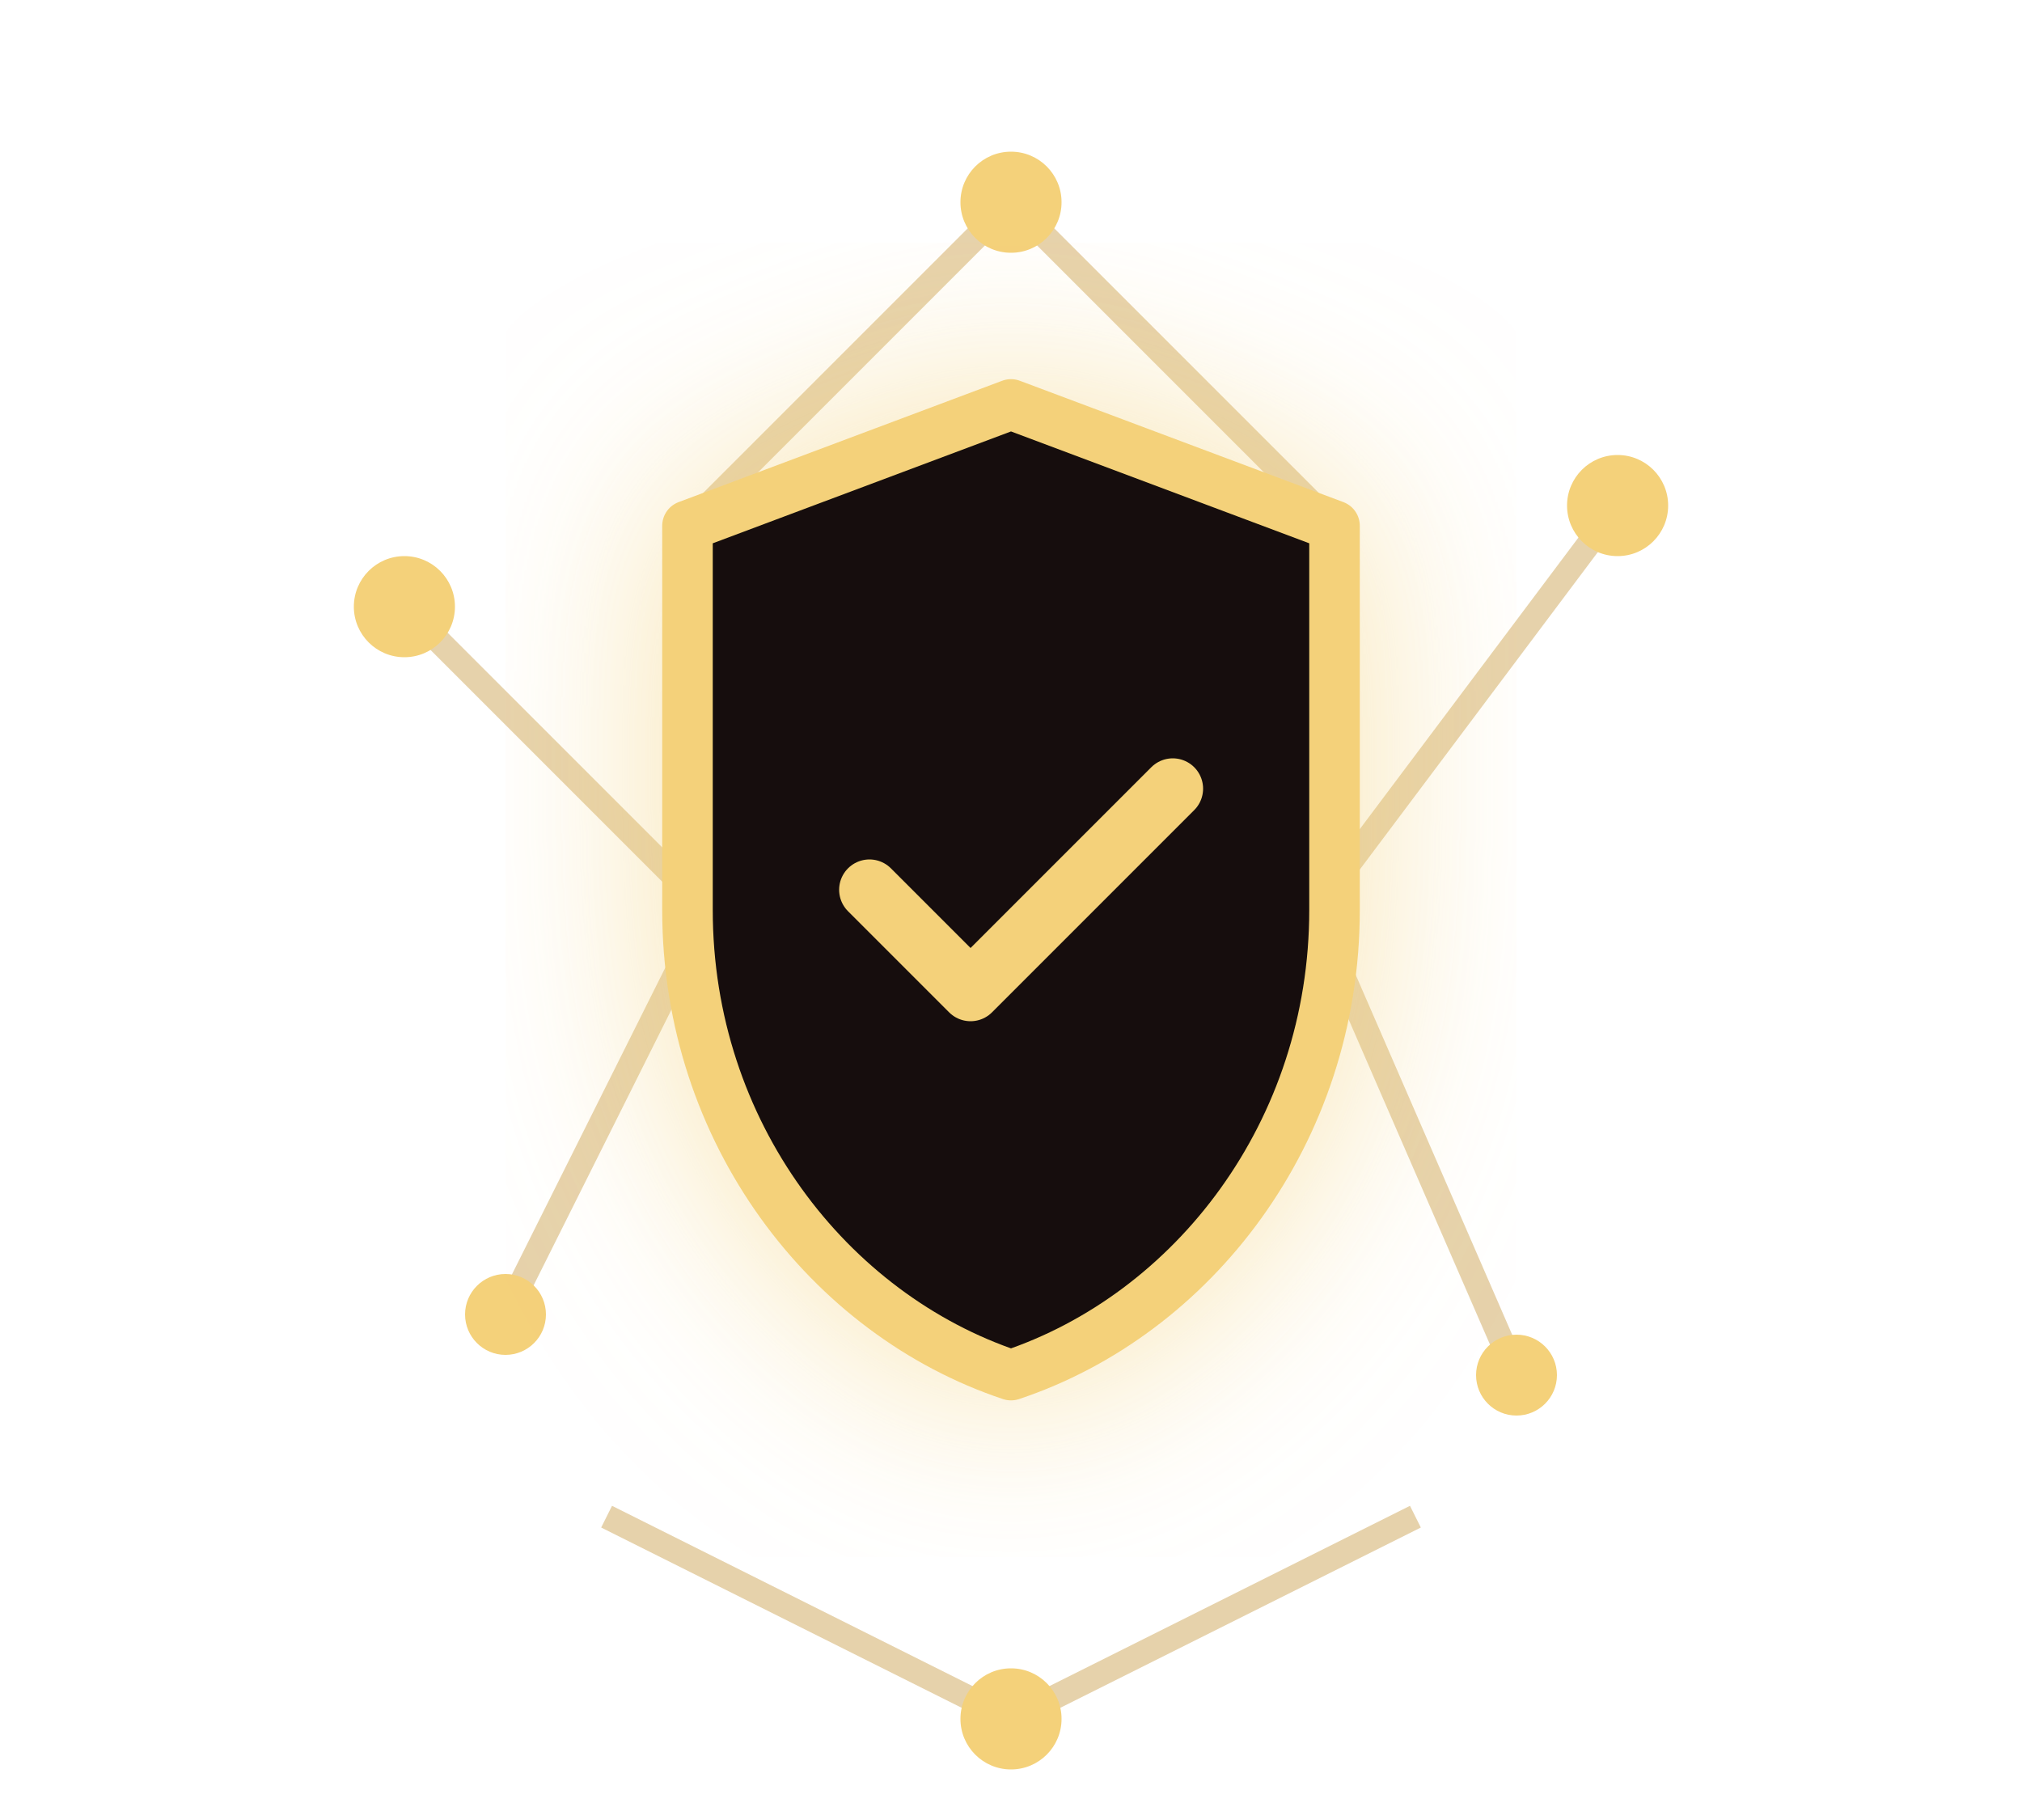
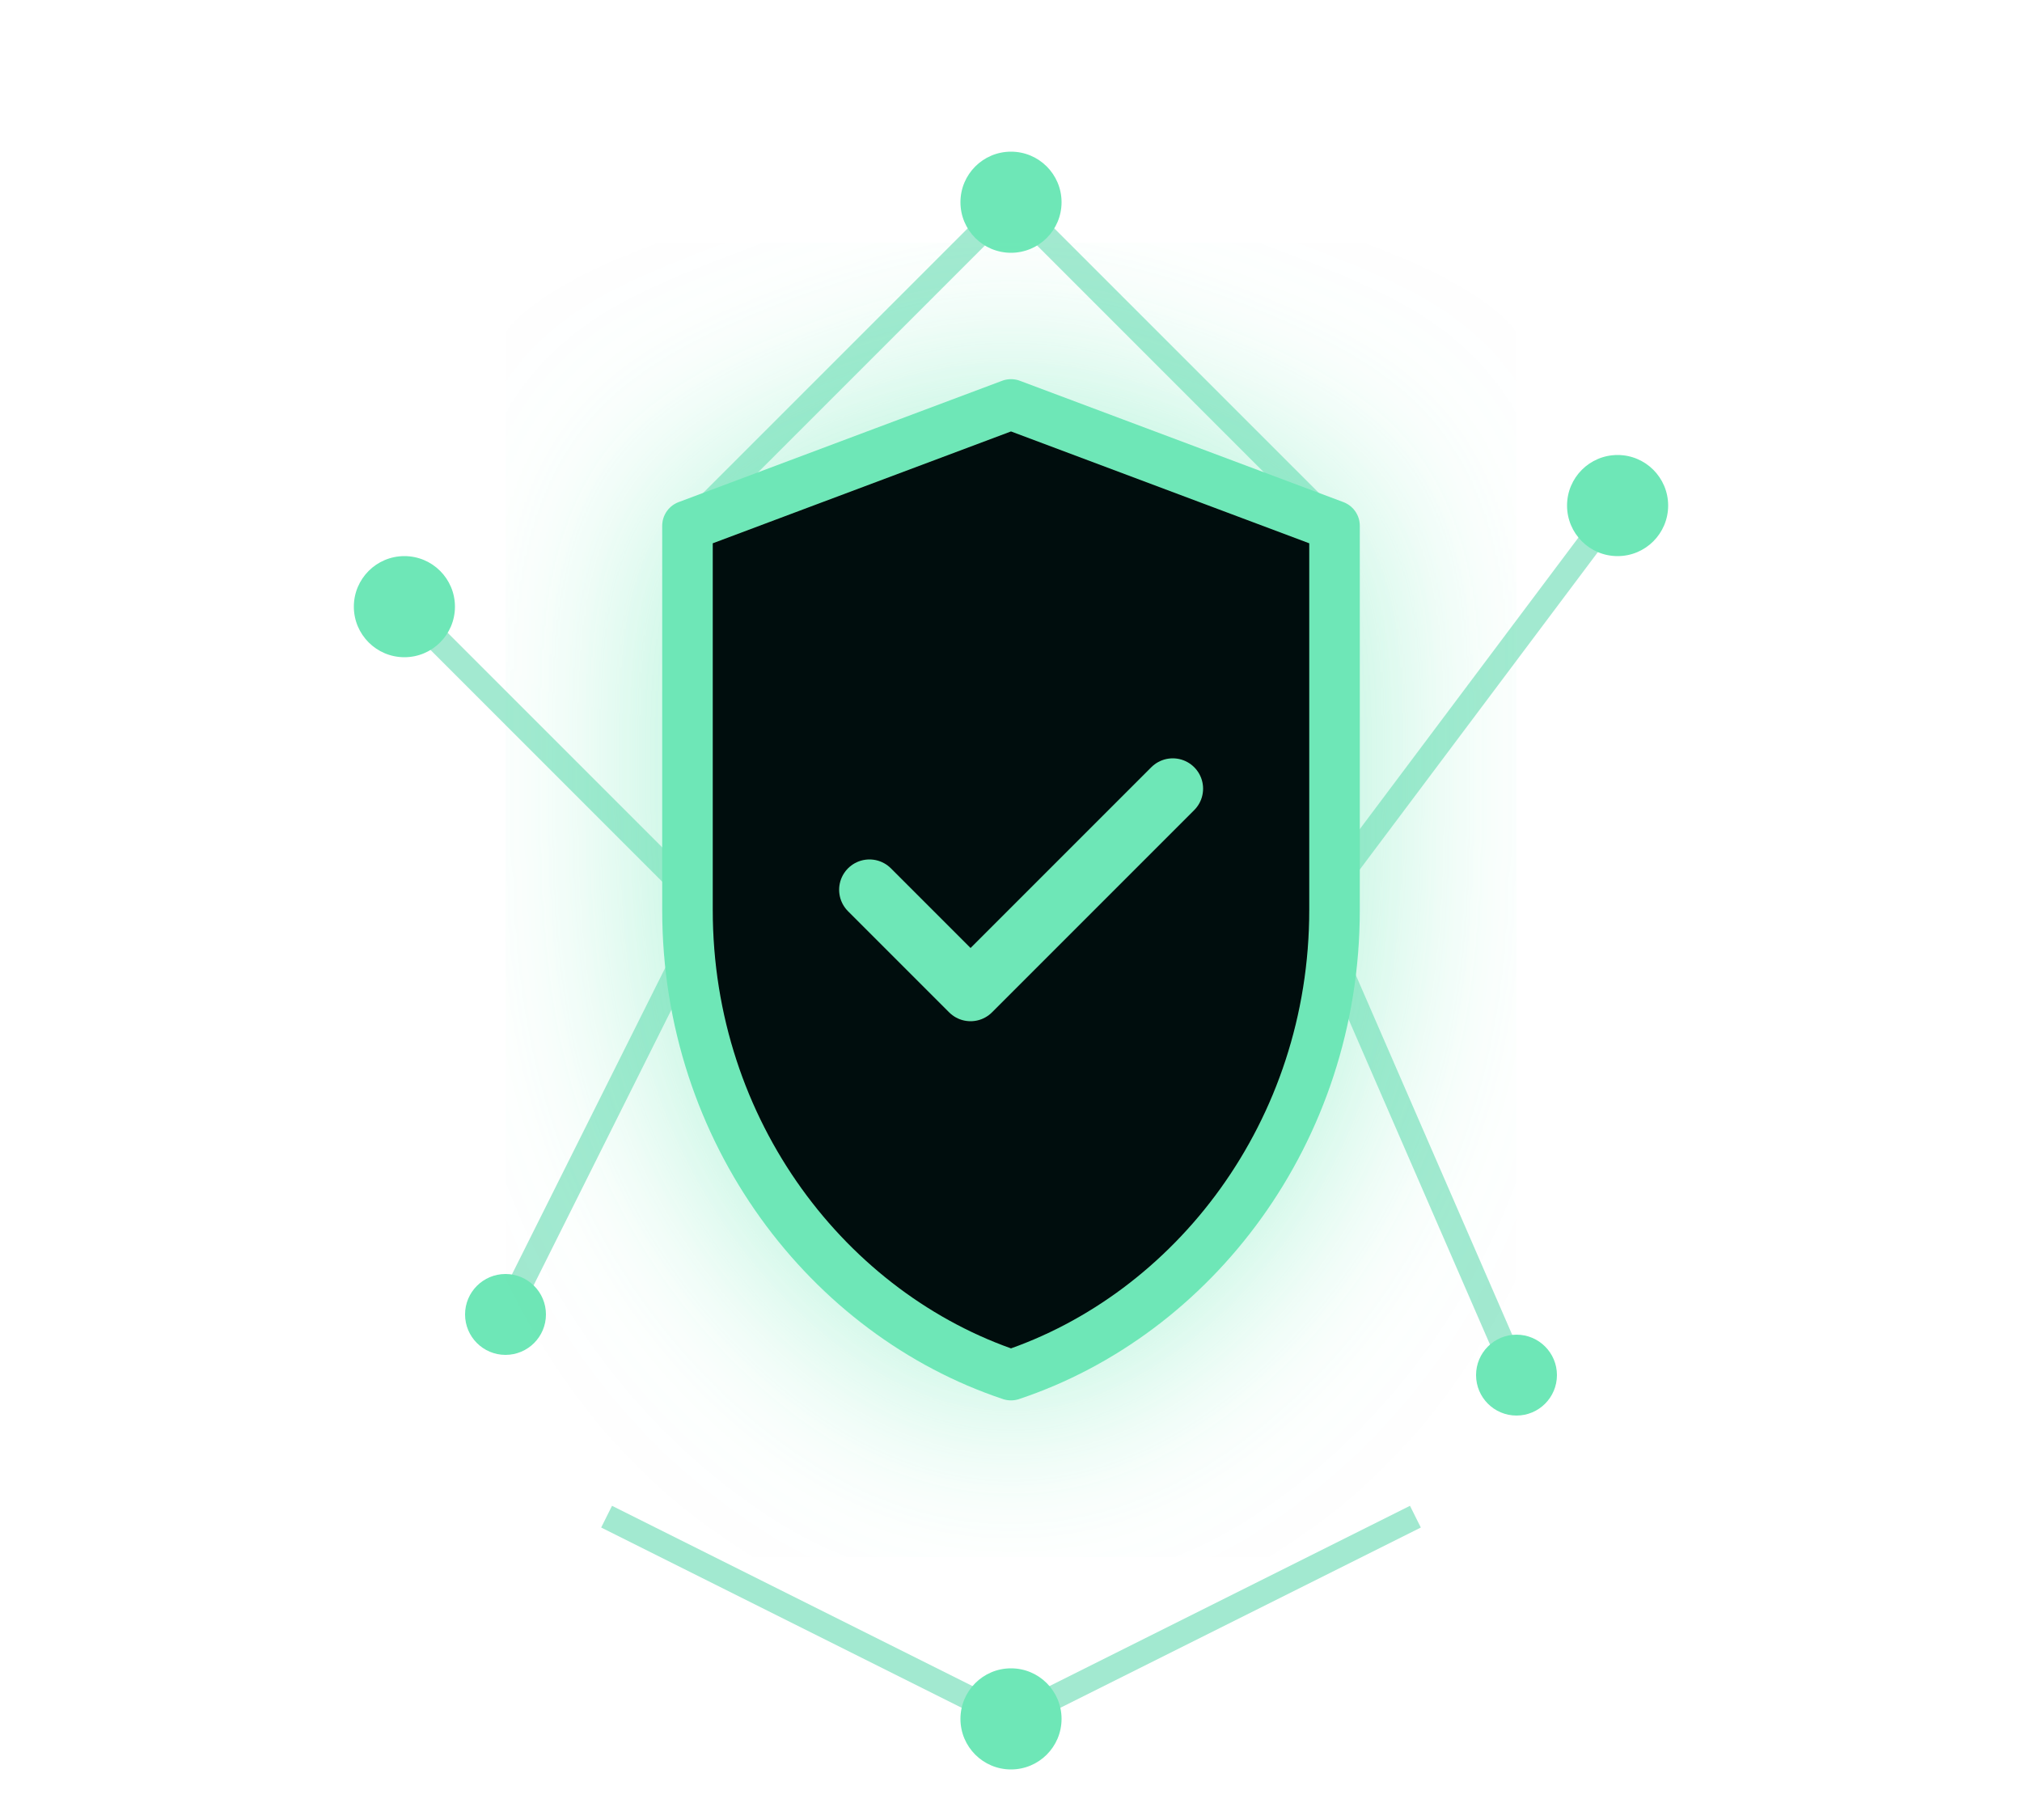
<svg xmlns="http://www.w3.org/2000/svg" width="100" height="90" viewBox="0 0 100 90" fill="none">
-   <g stroke="#C1902E" stroke-opacity="0.4" stroke-width="1.2">
+   <g stroke="#18c98b" stroke-opacity="0.4" stroke-width="1.2">
    <line x1="20" y1="30" x2="35" y2="45" />
    <line x1="35" y1="45" x2="25" y2="65" />
    <line x1="80" y1="25" x2="65" y2="45" />
    <line x1="65" y1="45" x2="75" y2="68" />
    <line x1="50" y1="10" x2="35" y2="25" />
    <line x1="50" y1="10" x2="65" y2="25" />
    <line x1="30" y1="75" x2="50" y2="85" />
    <line x1="70" y1="75" x2="50" y2="85" />
  </g>
-   <g fill="#F4D17A">
+   <g fill="#6EE7B7">
    <circle cx="20" cy="30" r="2.5" />
    <circle cx="35" cy="45" r="2" />
    <circle cx="25" cy="65" r="2" />
    <circle cx="80" cy="25" r="2.5" />
    <circle cx="65" cy="45" r="2" />
    <circle cx="75" cy="68" r="2" />
    <circle cx="50" cy="10" r="2.5" />
    <circle cx="50" cy="85" r="2.5" />
  </g>
  <g filter="url(#shieldGlow)">
-     <path d="M50 20L34 26V45C34 56 41 65 50 68C59 65 66 56 66 45V26L50 20Z" fill="#140f0a" stroke="#F4D17A" stroke-width="2.5" stroke-linejoin="round" />
-     <path d="M43 44L48 49L58 39" stroke="#F4D17A" stroke-width="3" stroke-linecap="round" stroke-linejoin="round" />
+     <path d="M50 20L34 26V45C34 56 41 65 50 68C59 65 66 56 66 45V26L50 20Z" fill="#040b08" stroke="#6EE7B7" stroke-width="2.5" stroke-linejoin="round" />
+     <path d="M43 44L48 49L58 39" stroke="#6EE7B7" stroke-width="3" stroke-linecap="round" stroke-linejoin="round" />
  </g>
  <defs>
    <filter id="shieldGlow" x="25" y="12" width="50" height="65" filterUnits="userSpaceOnUse">
-       <feDropShadow dx="0" dy="0" stdDeviation="5" flood-color="#F4D17A" flood-opacity="0.6" />
+       <feDropShadow dx="0" dy="0" stdDeviation="5" flood-color="#6EE7B7" flood-opacity="0.6" />
    </filter>
  </defs>
</svg>
